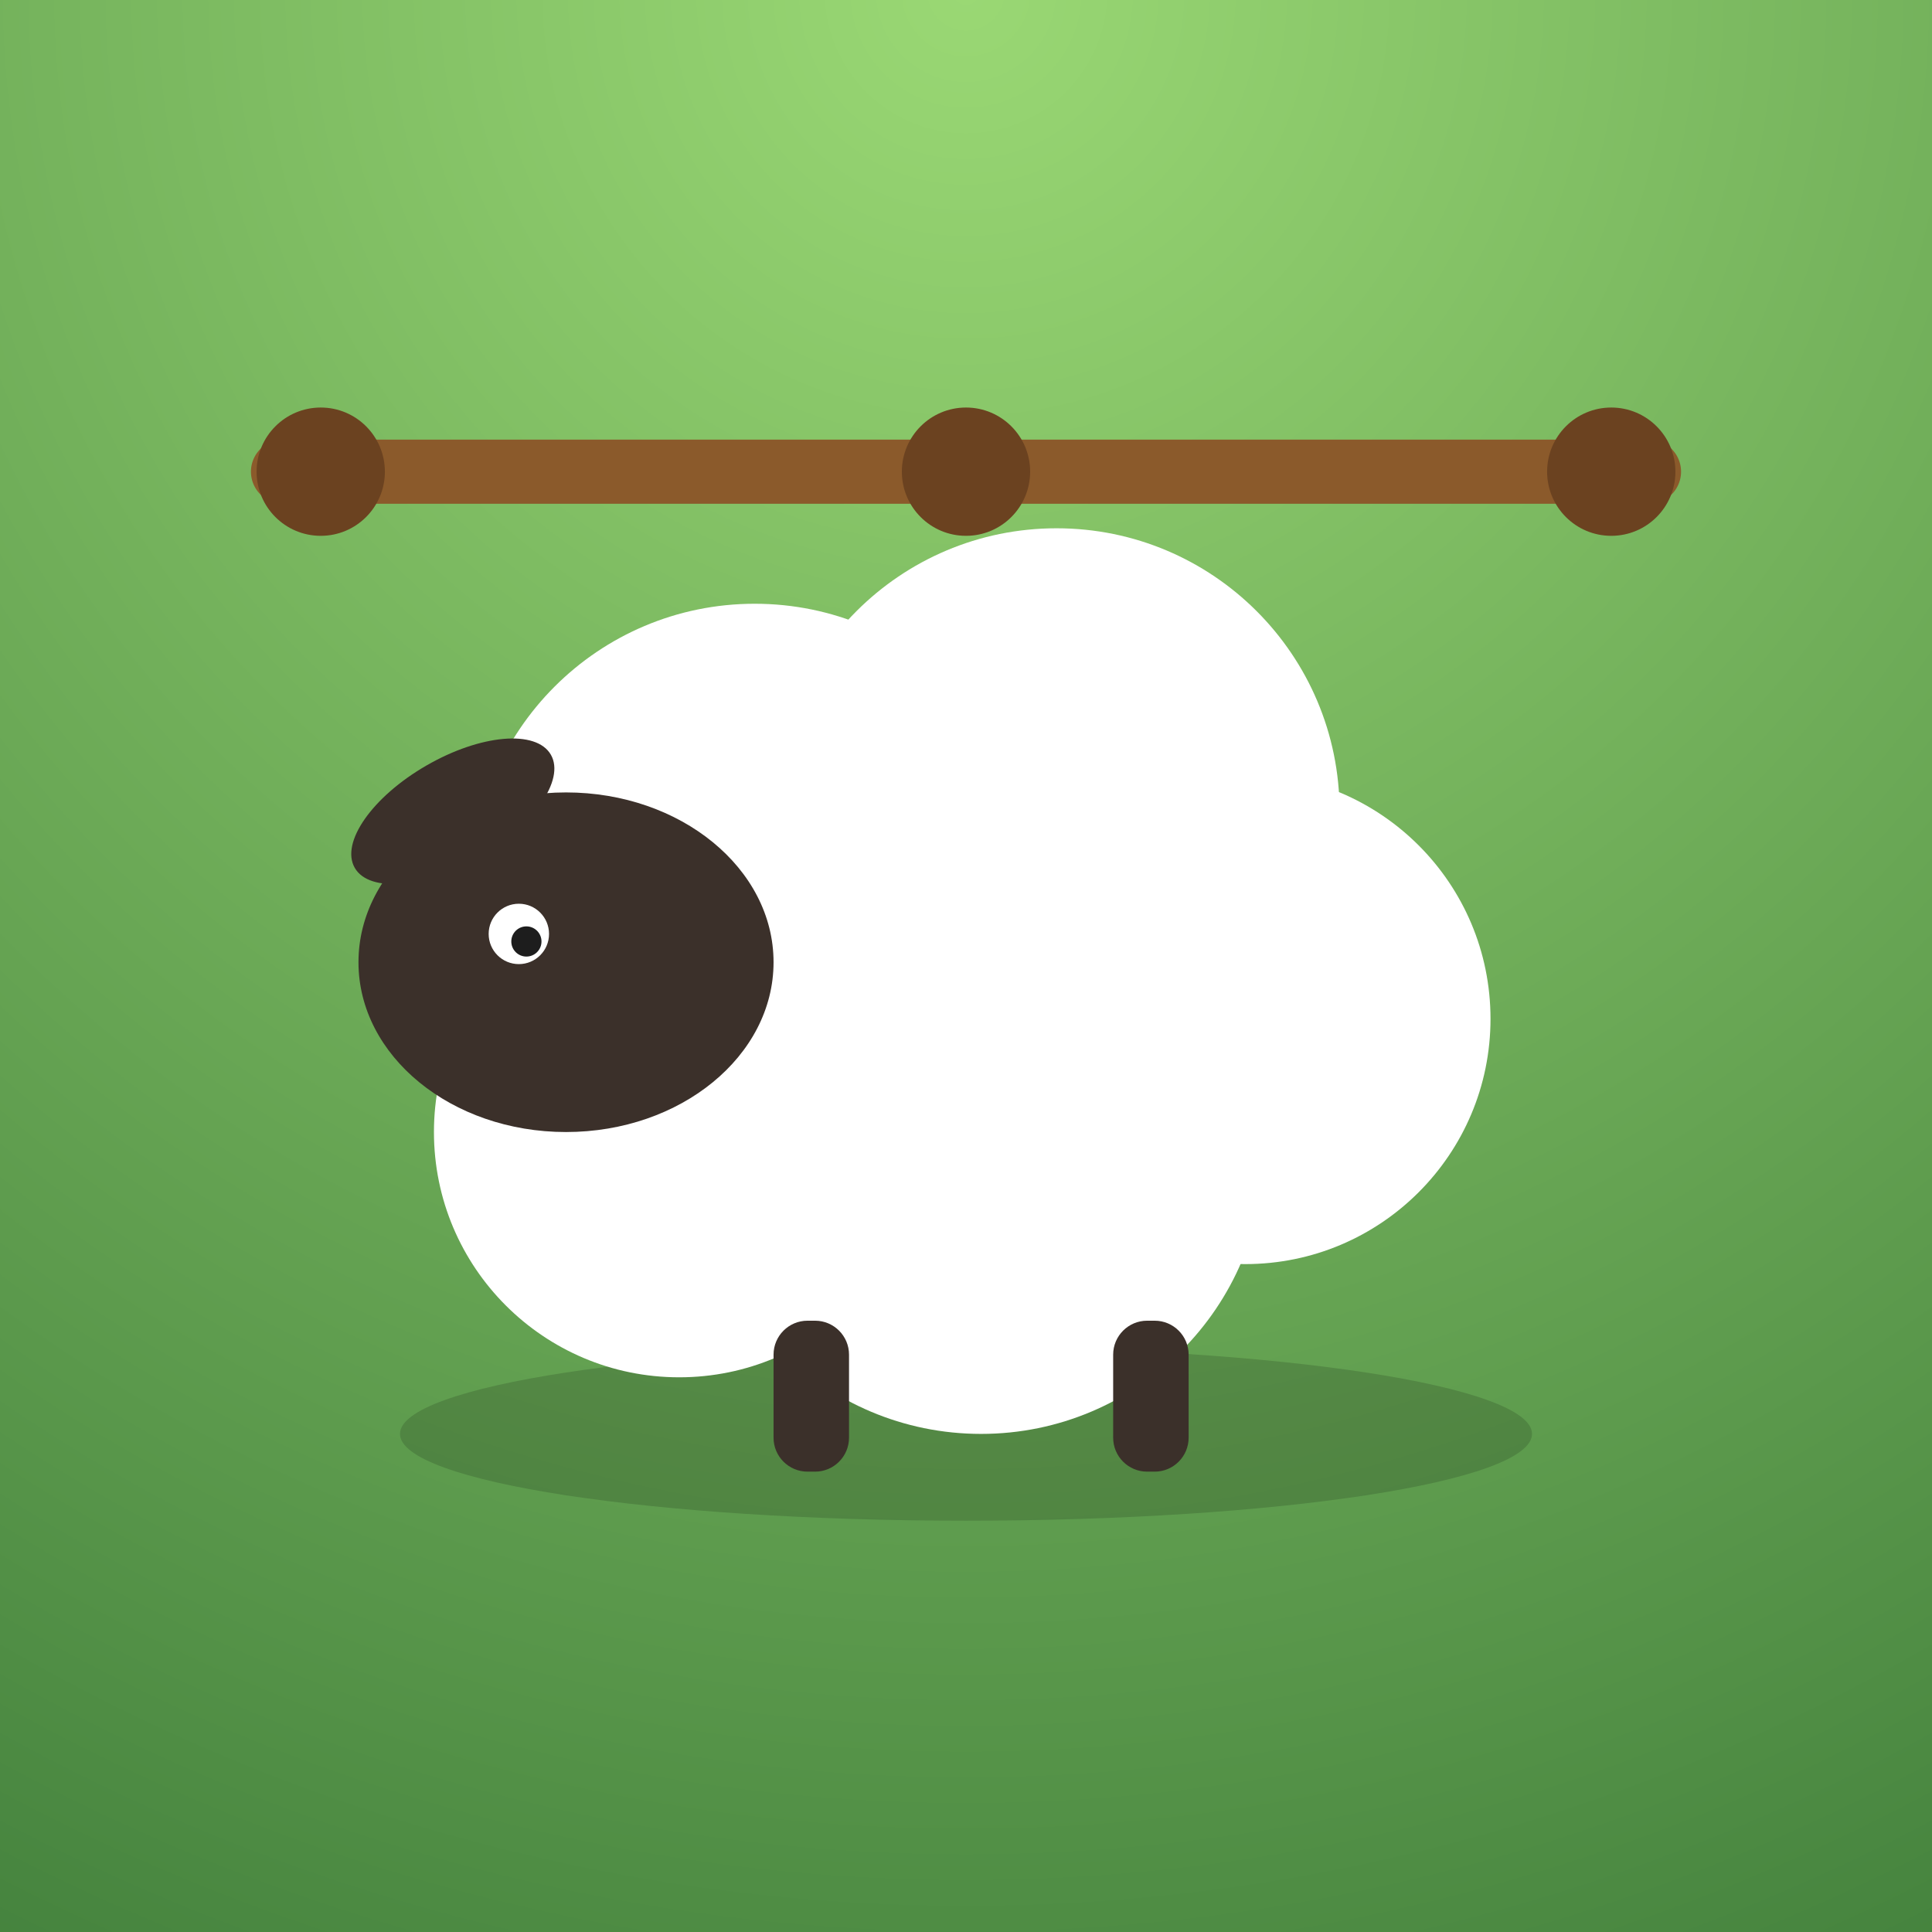
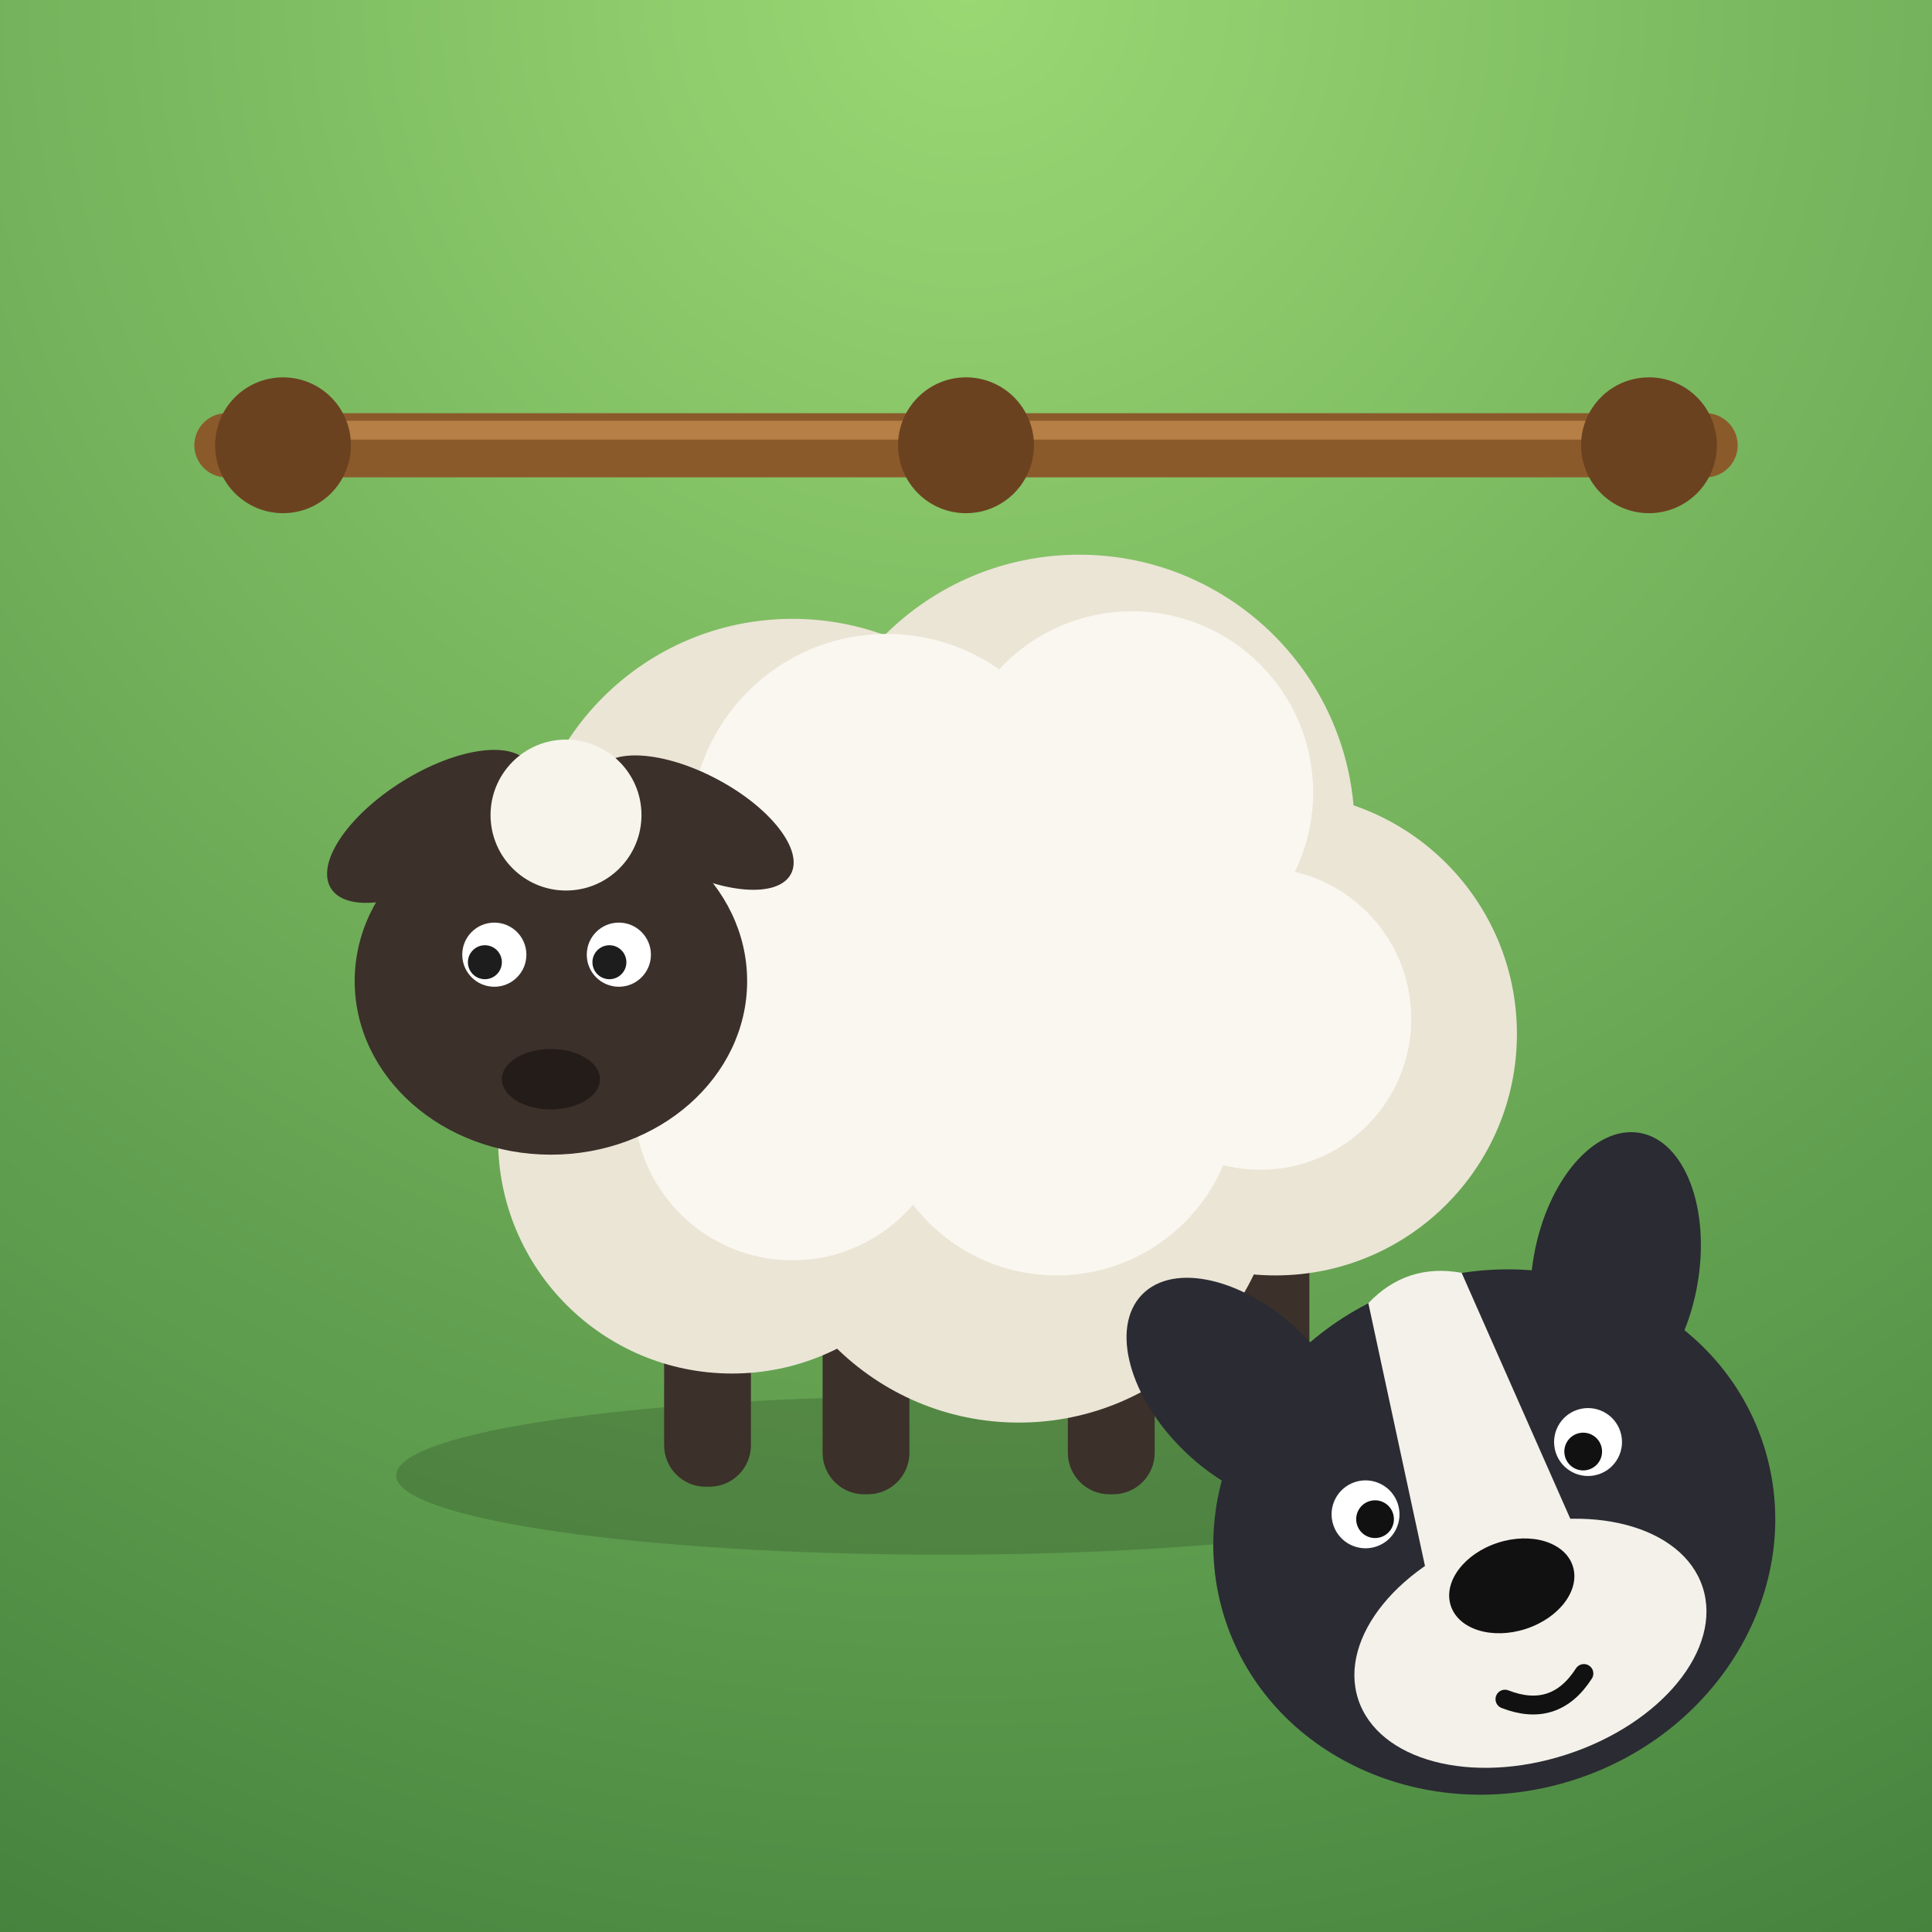
<svg xmlns="http://www.w3.org/2000/svg" viewBox="0 0 1024 1024">
  <defs>
    <radialGradient id="bg" cx="50%" cy="0%" r="120%">
      <stop offset="0" stop-color="#9ad874" />
      <stop offset="1" stop-color="#3f7d3a" />
    </radialGradient>
  </defs>
  <rect width="1024" height="1024" fill="url(#bg)" />
-   <g transform="translate(0 0)">
-     <ellipse cx="512" cy="760" rx="300" ry="46" fill="#000" opacity=".15" />
-     <g fill="#ffffff">
-       <circle cx="400" cy="470" r="150" />
-       <circle cx="560" cy="430" r="150" />
-       <circle cx="660" cy="540" r="130" />
-       <circle cx="520" cy="610" r="150" />
-       <circle cx="360" cy="600" r="130" />
+   <g id="art">
+     <path d="M120 236 h784" stroke="#8b5a2b" stroke-width="34" stroke-linecap="round" />
+     <path d="M120 228 h784" stroke="#b57f45" stroke-width="10" stroke-linecap="round" />
+     <circle cx="150" cy="236" r="36" fill="#6b4220" />
+     <circle cx="512" cy="236" r="36" fill="#6b4220" />
+     <circle cx="874" cy="236" r="36" fill="#6b4220" />
+     <ellipse cx="500" cy="782" rx="290" ry="42" fill="#000" opacity=".16" />
+     <g fill="#3b302a">
+       <rect x="352" y="640" width="46" height="148" rx="22" />
+       <rect x="436" y="660" width="46" height="132" rx="22" />
+       <rect x="566" y="660" width="46" height="132" rx="22" />
+       <rect x="648" y="640" width="46" height="148" rx="22" />
    </g>
-     <ellipse cx="300" cy="510" rx="110" ry="90" fill="#3b302a" />
-     <ellipse cx="240" cy="430" rx="60" ry="28" fill="#3b302a" transform="rotate(-30 240 430)" />
-     <circle cx="275" cy="495" r="16" fill="#fff" />
-     <circle cx="279" cy="499" r="8" fill="#1d1d1d" />
-     <rect x="410" y="700" width="40" height="80" rx="18" fill="#3b302a" />
-     <rect x="590" y="700" width="40" height="80" rx="18" fill="#3b302a" />
-     <path d="M150 250 h724" stroke="#8b5a2b" stroke-width="34" stroke-linecap="round" />
-     <circle cx="170" cy="250" r="34" fill="#6b4220" />
-     <circle cx="512" cy="250" r="34" fill="#6b4220" />
-     <circle cx="854" cy="250" r="34" fill="#6b4220" />
+     <g fill="#ebe5d6">
+       <circle cx="420" cy="470" r="142" />
+       <circle cx="572" cy="440" r="146" />
+       <circle cx="676" cy="548" r="128" />
+       <circle cx="540" cy="616" r="138" />
+       <circle cx="388" cy="604" r="124" />
+     </g>
+     <g fill="#faf7f0">
+       <circle cx="470" cy="440" r="104" />
+       <circle cx="600" cy="420" r="96" />
+       <circle cx="560" cy="580" r="96" />
+       <circle cx="420" cy="584" r="84" />
+       <circle cx="668" cy="540" r="80" />
+     </g>
+     <ellipse cx="292" cy="520" rx="104" ry="92" fill="#3b302a" />
+     <ellipse cx="228" cy="438" rx="62" ry="28" fill="#3b302a" transform="rotate(-32 228 438)" />
+     <ellipse cx="368" cy="436" rx="58" ry="26" fill="#3b302a" transform="rotate(28 368 436)" />
+     <circle cx="300" cy="432" r="40" fill="#f7f4ec" />
+     <circle cx="262" cy="506" r="17" fill="#fff" />
+     <circle cx="257" cy="510" r="9" fill="#1d1d1d" />
+     <circle cx="328" cy="506" r="17" fill="#fff" />
+     <circle cx="323" cy="510" r="9" fill="#1d1d1d" />
+     <ellipse cx="292" cy="572" rx="26" ry="16" fill="#241c18" />
+     <g transform="translate(792 812) rotate(-18)">
+       <ellipse cx="0" cy="0" rx="150" ry="138" fill="#2b2b33" />
+       <ellipse cx="-104" cy="-112" rx="44" ry="74" fill="#2b2b33" transform="rotate(-28 -104 -112)" />
+       <ellipse cx="104" cy="-112" rx="44" ry="74" fill="#2b2b33" transform="rotate(28 104 -112)" />
+       <path d="M-26 -136 Q0 -150 26 -136 L44 40 Q0 70 -44 40 Z" fill="#f4f1ea" />
+       <ellipse cx="0" cy="62" rx="96" ry="62" fill="#f4f1ea" />
+       <ellipse cx="0" cy="30" rx="34" ry="24" fill="#111" />
+       <circle cx="-62" cy="-30" r="18" fill="#fff" />
+       <circle cx="-58" cy="-26" r="10" fill="#111" />
+       <circle cx="62" cy="-30" r="18" fill="#fff" />
+       <circle cx="58" cy="-26" r="10" fill="#111" />
+       <path d="M-22 86 Q0 104 22 86" stroke="#111" stroke-width="10" fill="none" stroke-linecap="round" />
+     </g>
  </g>
</svg>
